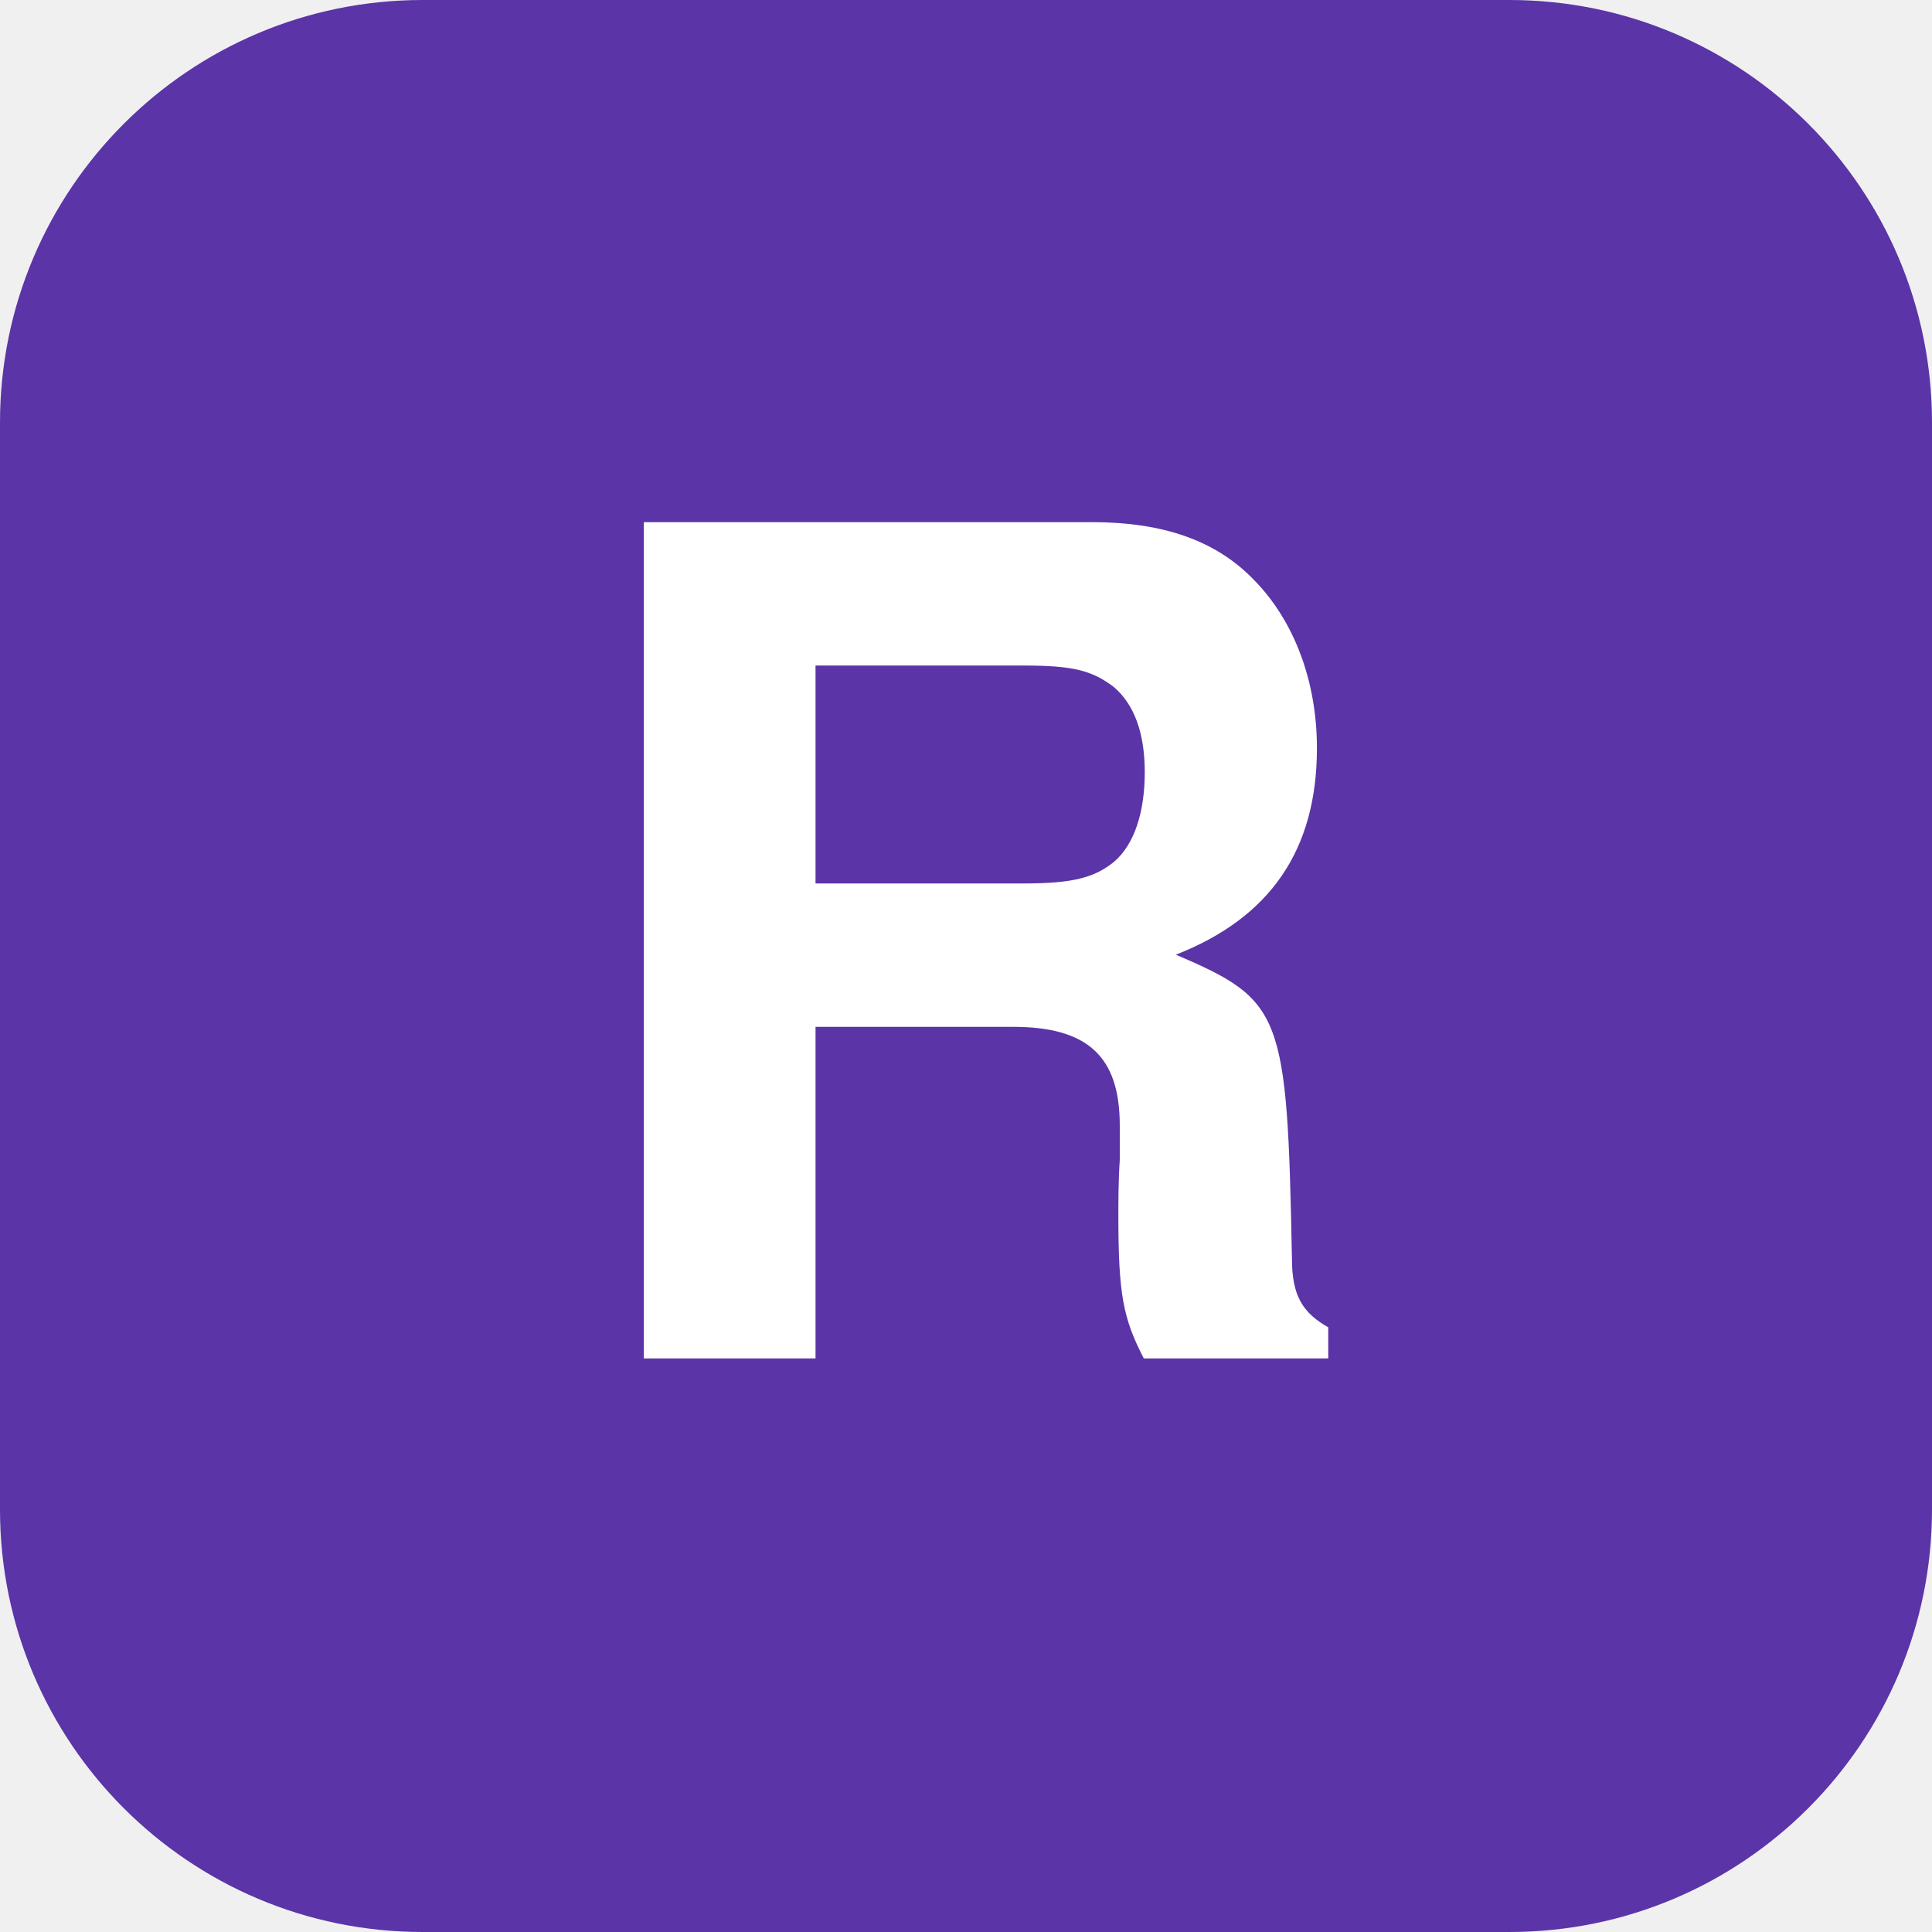
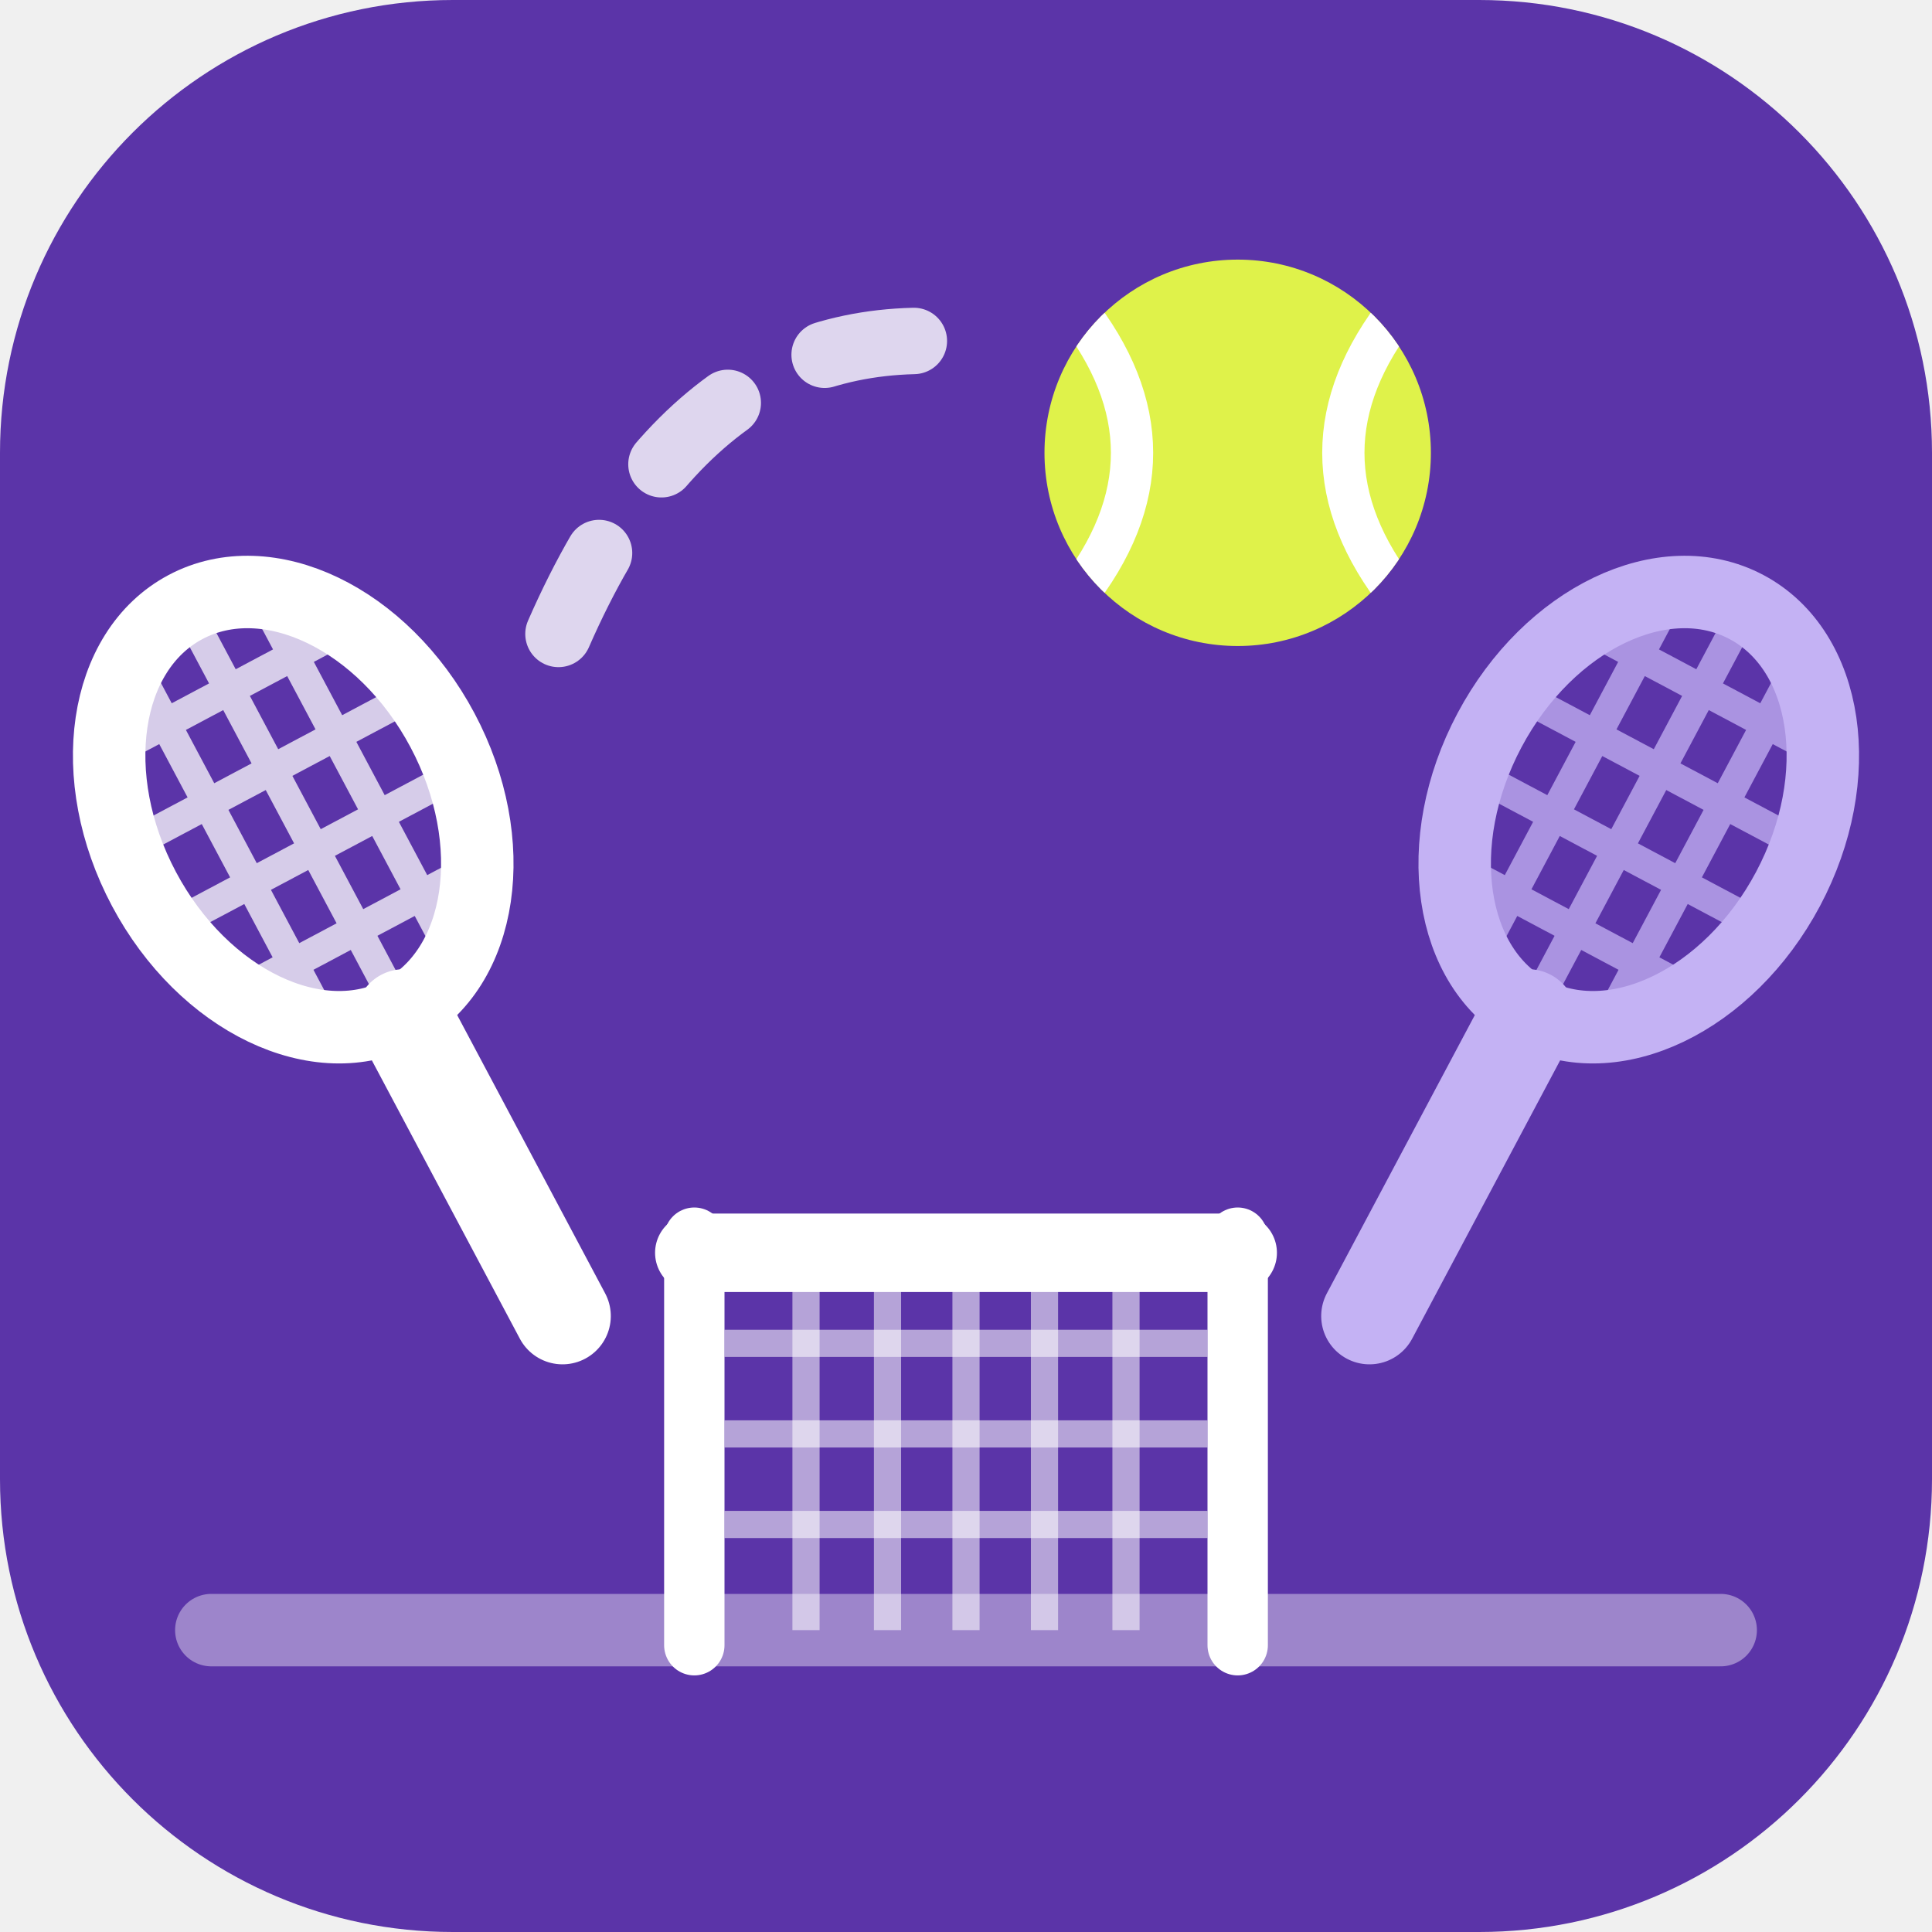
<svg xmlns="http://www.w3.org/2000/svg" viewBox="0 0 64 64">
-   <rect width="64" height="64" rx="14" fill="#5b34a8" />
-   <text x="32" y="45" text-anchor="middle" font-family="Helvetica, Arial, sans-serif" font-size="38" font-weight="800" fill="#fff">R</text>
+   <defs>
+     <clipPath id="h">
+       <ellipse cx="0" cy="-7" rx="5.6" ry="7.6" />
+     </clipPath>
+     <clipPath id="b">
+       <circle cx="41" cy="15" r="6.4" />
+     </clipPath>
+     <g id="racket">
+       <g clip-path="url(#h)" stroke-width="1" stroke-opacity="0.75">
+         <path d="M-2.4-16V2M0-16V2M2.4-16V2M-7-11.5H7M-7-8.5H7M-7-5.5H7M-7-2.5H7" />
+       </g>
+       <ellipse cx="0" cy="-7" rx="5.6" ry="7.6" fill="none" stroke-width="2.4" />
+       <path d="M0 0.8V12" stroke-width="3.2" stroke-linecap="round" />
+     </g>
+   </defs>
+   <rect width="64" height="64" rx="15" fill="#5b34a8" />
+   <path d="M7 54H57" stroke="#ffffff" stroke-opacity="0.4" stroke-width="2.4" stroke-linecap="round" />
+   <g stroke="#ffffff" stroke-opacity="0.55" stroke-width="0.9">
+     <path d="M24 44.5H40M24 47.5H40M24 50.5H40" />
+     <path d="M26.7 42V54M29.4 42V54M32 42V54M34.6 42V54M37.3 42V54" />
+   </g>
+   <path d="M23 41.5H41" stroke="#ffffff" stroke-width="2.6" stroke-linecap="round" />
+   <path d="M23 41V54.5M41 41V54.5" stroke="#ffffff" stroke-width="2" stroke-linecap="round" />
+   <path d="M18.5 21C22 13 27 10.5 33 11.5" fill="none" stroke="#ffffff" stroke-opacity="0.8" stroke-width="2.2" stroke-linecap="round" stroke-dasharray="3 3.6" />
+   <use href="#racket" transform="translate(13 33) rotate(-28)" stroke="#ffffff" />
+   <use href="#racket" transform="translate(51 33) rotate(28)" stroke="#c4b2f4" />
+   <circle cx="41" cy="15" r="6.4" fill="#dff24a" />
+   <g clip-path="url(#b)" fill="none" stroke="#ffffff" stroke-width="1.4">
+     <path d="M35.6 10.2Q39.4 15 35.6 19.8" />
+     <path d="M46.4 10.2Q42.6 15 46.4 19.8" />
+   </g>
</svg>
